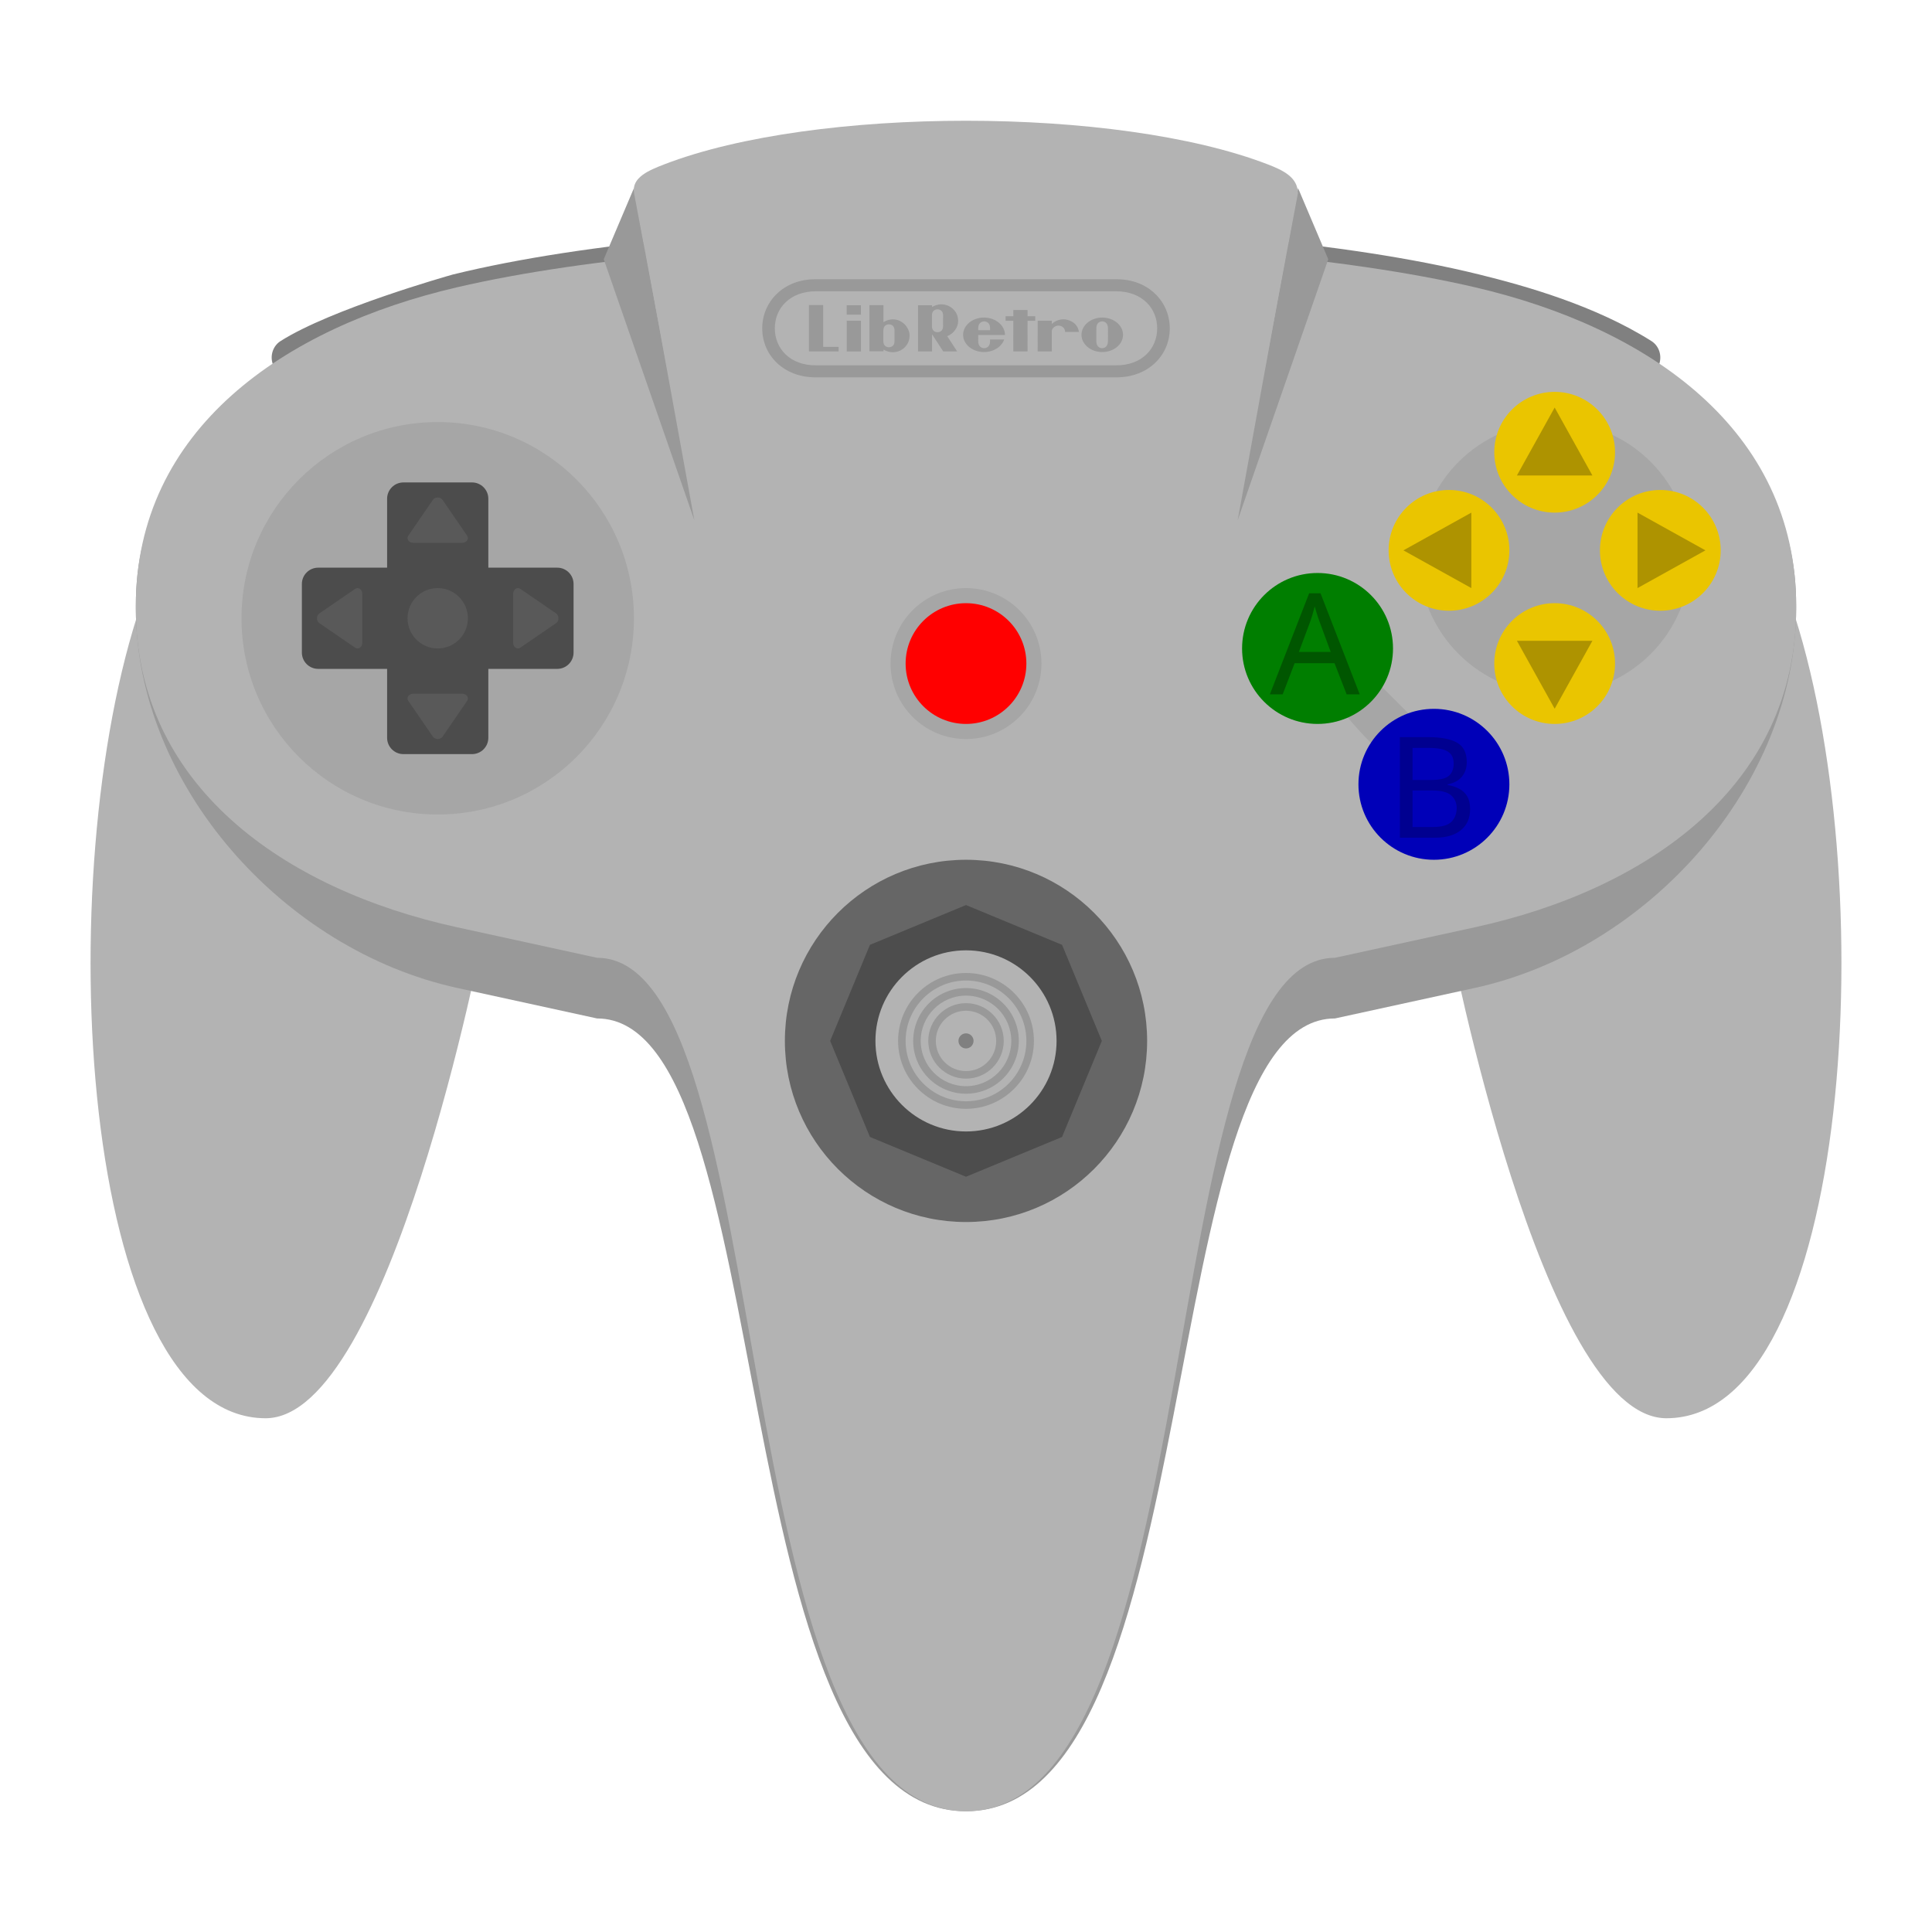
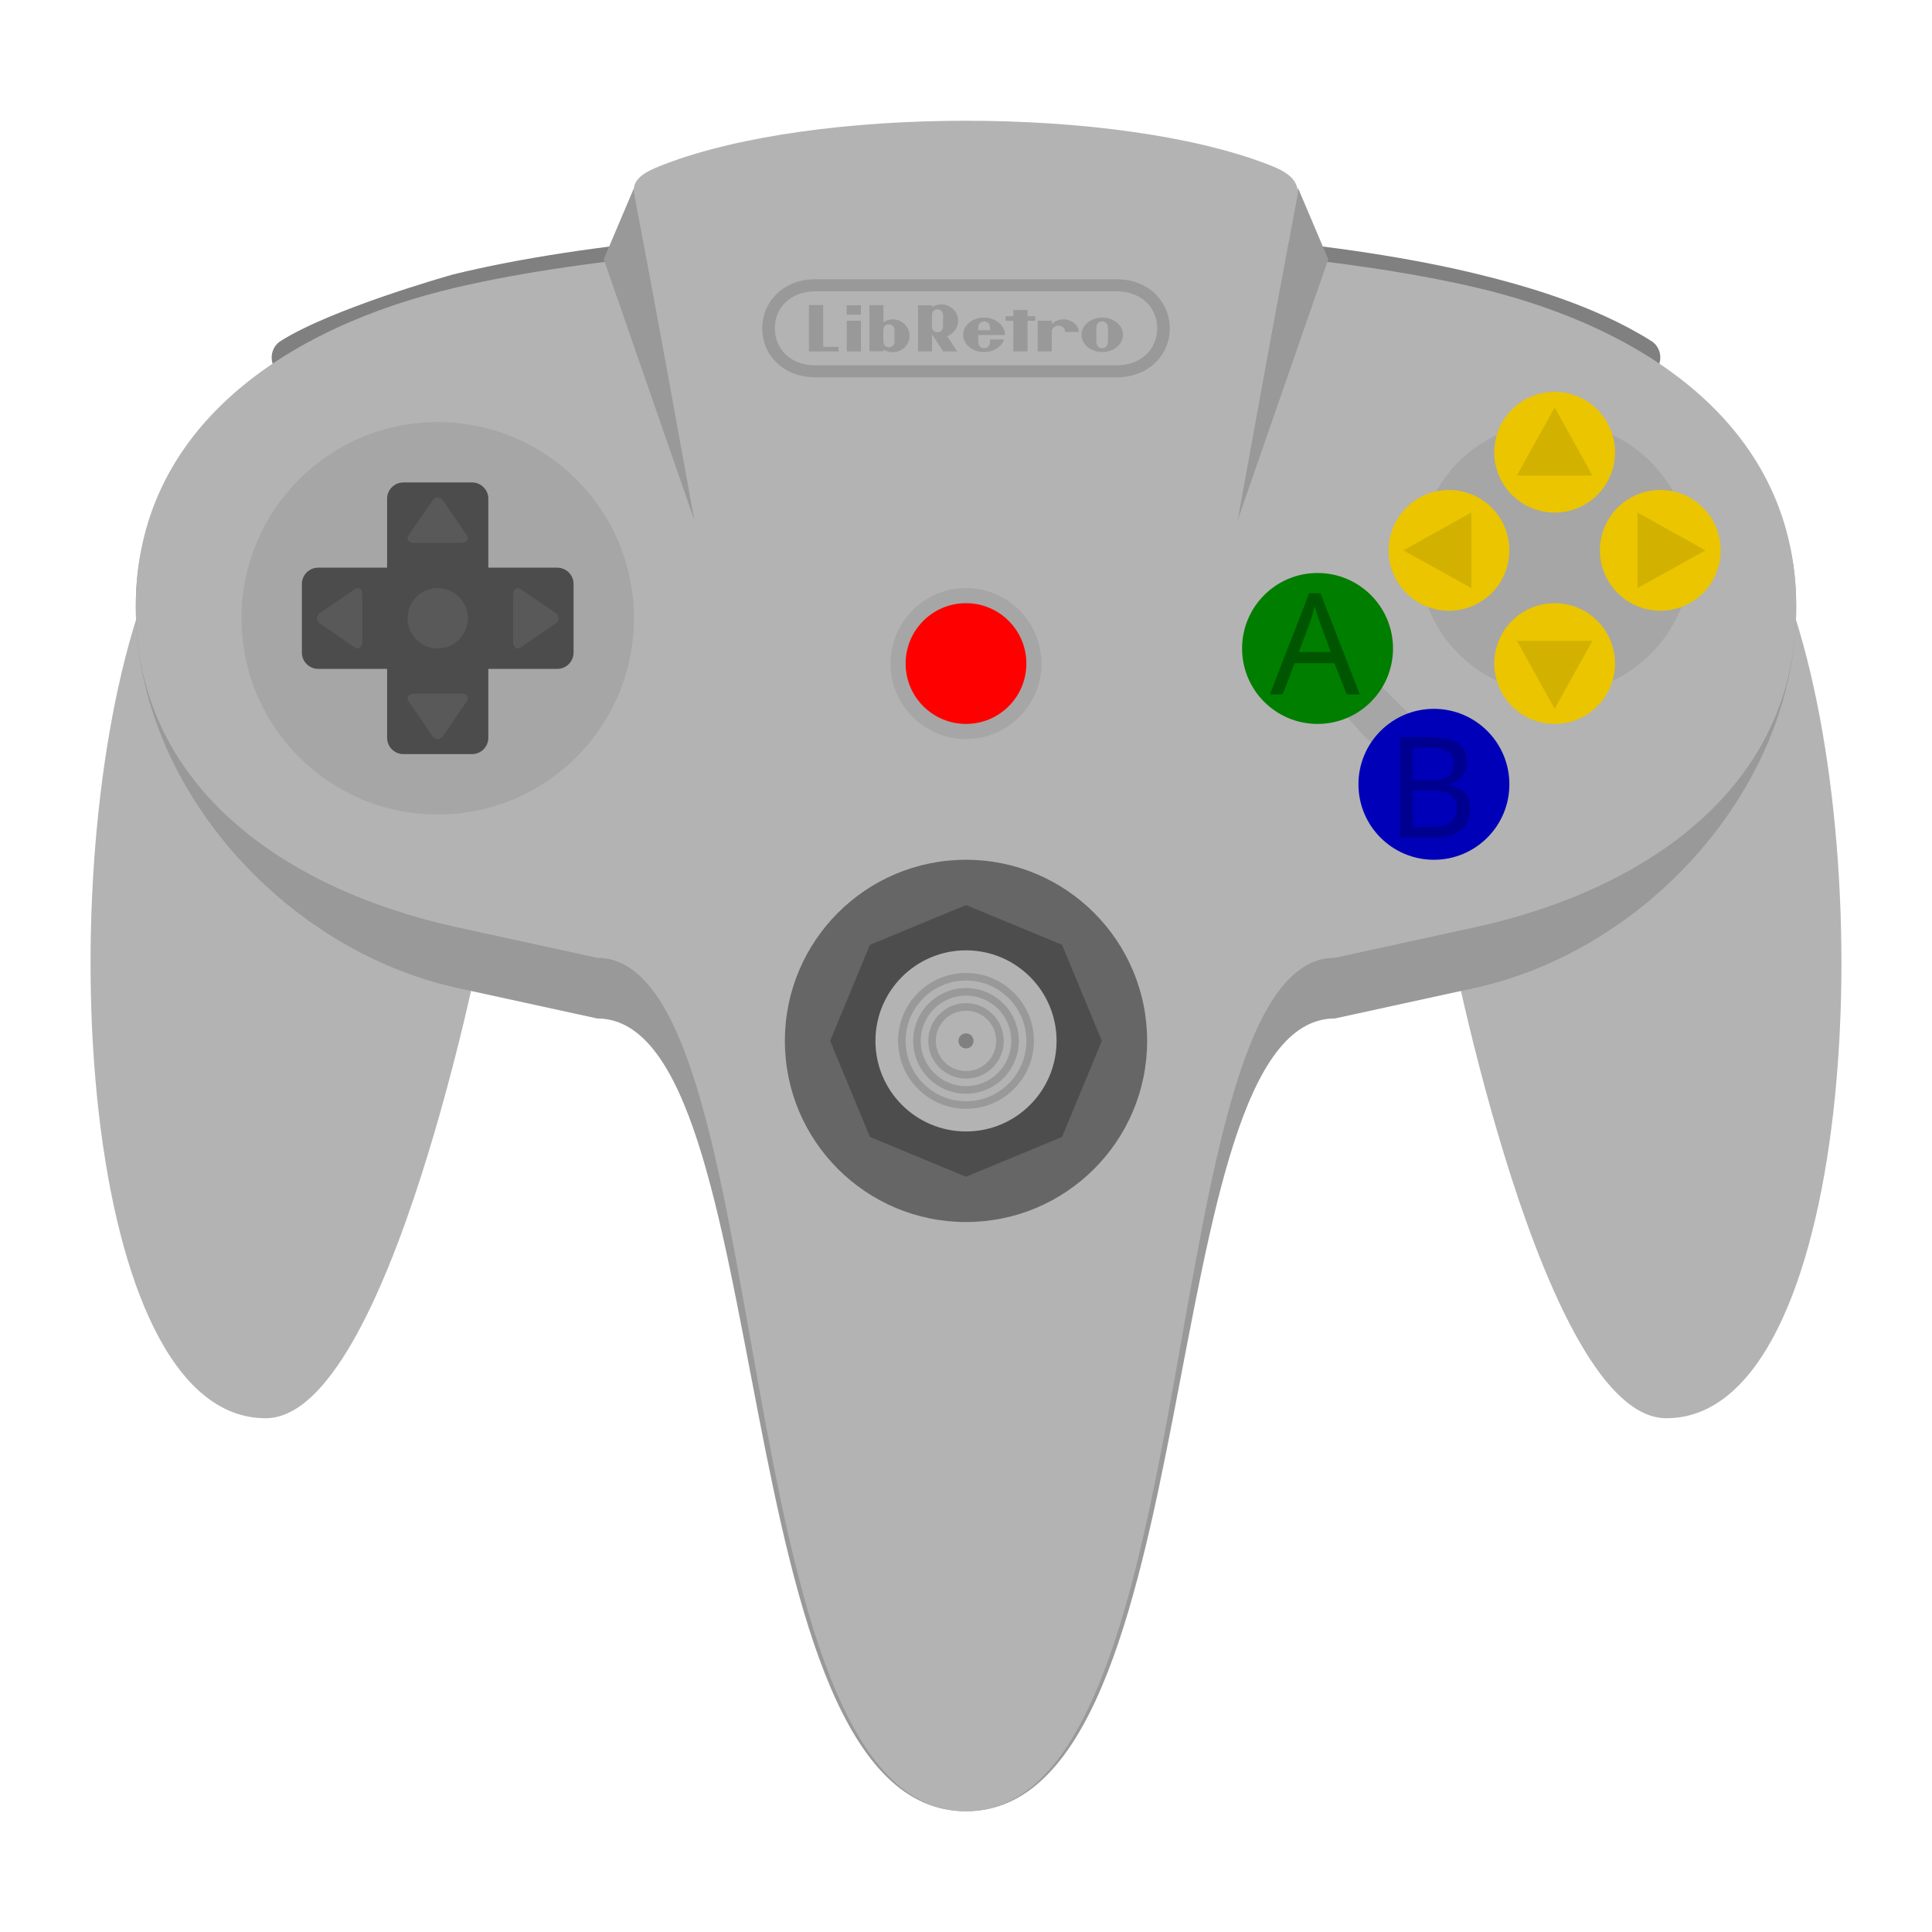
<svg xmlns="http://www.w3.org/2000/svg" viewBox="0 0 341.333 341.333" height="256" width="256" xml:space="preserve" id="svg2" version="1.1">
  <defs id="defs6">
    <clipPath id="clipPath18" clipPathUnits="userSpaceOnUse">
      <path id="path16" d="M 0,256 H 256 V 0 H 0 Z" />
    </clipPath>
    <clipPath id="clipPath26" clipPathUnits="userSpaceOnUse">
      <path id="path24" d="M 4.003,248 H 251.997 V 8 H 4.003 Z" />
    </clipPath>
  </defs>
  <g id="g22" transform="matrix(1.333333,0,0,-1.333333,0,341.3333)" />
  <path id="path38" style="fill:#b3b3b3;fill-opacity:1;fill-rule:nonzero;stroke:none;stroke-width:1.333" d="m 24.987,106.566 60.347,58.667 c 0,0 -16.459,85.333 -38.403,85.333 -32.916,0 -38.403,-96 -21.944,-144" />
  <path id="path42" style="fill:#b3b3b3;fill-opacity:1;fill-rule:nonzero;stroke:none;stroke-width:1.333" d="m 316.346,106.566 -60.347,58.667 c 0,0 16.459,85.333 38.403,85.333 32.916,0 38.403,-96 21.944,-144" />
  <path id="path46" style="fill:#808080;fill-opacity:1;fill-rule:nonzero;stroke:none;stroke-width:1.333" d="m 290.094,66.566 c -0.569,0 -1.145,-0.156 -1.671,-0.488 -9.179,-5.791 -20.761,-9.049 -28.681,-10.995 -45.755,-11.236 -132.28,-11.236 -178.092,-0.013 h -0.009 c -2.123,0.611 -20.973,6.084 -28.727,11.005 -1.533,0.961 -3.523,0.455 -4.447,-1.149 -0.927,-1.605 -0.436,-3.693 1.095,-4.665 8.932,-5.672 29.576,-11.519 30.452,-11.764 46.644,-11.456 134.656,-11.46 181.208,-0.031 8.339,2.051 20.579,5.503 30.543,11.791 1.531,0.967 2.024,3.053 1.107,4.663 -0.608,1.059 -1.683,1.647 -2.777,1.647" />
  <path id="path50" style="fill:#999999;fill-opacity:1;fill-rule:nonzero;stroke:none;stroke-width:1.333" d="m 80.795,61.414 c 46.416,-10.775 133.329,-10.775 179.744,0 30.636,7.113 56.795,14.349 56.795,45.553 v 0.479 c 0,31.204 -26.065,60.393 -56.795,67.1 l -24.687,5.387 c -32.592,0 -21.728,140.067 -65.185,140.067 -43.456,0 -32.592,-140.067 -65.185,-140.067 L 80.795,174.546 C 50.065,167.842 24,138.653 24,107.449 v -0.48 c 0,-31.204 26.159,-38.44 56.795,-45.553 z" />
  <path id="path54" style="fill:#b3b3b3;fill-opacity:1;fill-rule:nonzero;stroke:none;stroke-width:1.333" d="m 80.795,50.744 c 46.416,-10.771 133.329,-10.771 179.744,0 30.636,7.109 56.795,25.111 56.795,56.303 v 0.481 c 0,31.192 -26.065,49.6 -56.795,56.304 l -24.687,5.384 c -32.592,0 -21.728,150.784 -65.185,150.784 -43.456,0 -32.592,-150.784 -65.185,-150.784 l -24.687,-5.384 c -30.729,-6.704 -56.795,-25.112 -56.795,-56.304 v -0.481 c 0,-31.192 26.159,-49.193 56.795,-56.303" />
  <path id="path58" style="fill:#a6a6a6;fill-opacity:1;fill-rule:nonzero;stroke:none;stroke-width:1.333" d="m 112,109.233 c 0,19.145 -15.521,34.667 -34.667,34.667 -19.145,0 -34.667,-15.521 -34.667,-34.667 0,-19.145 15.521,-34.667 34.667,-34.667 C 96.479,74.566 112,90.087 112,109.233" />
  <path id="path62" style="fill:#4c4c4c;fill-opacity:1;fill-rule:nonzero;stroke:none;stroke-width:1.333" d="M 98.449,100.291 H 86.275 V 88.117 c 0,-1.593 -1.292,-2.884 -2.884,-2.884 H 71.276 c -1.593,0 -2.884,1.291 -2.884,2.884 V 100.291 H 56.217 c -1.592,0 -2.884,1.291 -2.884,2.884 v 12.115 c 0,1.592 1.292,2.884 2.884,2.884 h 12.175 v 12.175 c 0,1.592 1.291,2.884 2.884,2.884 h 12.115 c 1.592,0 2.884,-1.292 2.884,-2.884 v -12.175 h 12.175 c 1.593,0 2.884,-1.292 2.884,-2.884 v -12.115 c 0,-1.593 -1.291,-2.884 -2.884,-2.884" />
  <path id="path66" style="fill:#595959;fill-opacity:1;fill-rule:nonzero;stroke:none;stroke-width:1.333" d="m 72,109.233 c 0,-2.945 2.388,-5.333 5.333,-5.333 2.945,0 5.333,2.388 5.333,5.333 0,2.945 -2.388,5.333 -5.333,5.333 -2.945,0 -5.333,-2.388 -5.333,-5.333" />
  <path id="path70" style="fill:#595959;fill-opacity:1;fill-rule:nonzero;stroke:none;stroke-width:1.333" d="m 56.417,108.375 6.332,-4.341 c 0.556,-0.381 1.251,0.095 1.251,0.857 v 8.683 c 0,0.763 -0.695,1.239 -1.251,0.859 l -6.332,-4.341 c -0.556,-0.381 -0.556,-1.335 0,-1.716" />
  <path id="path74" style="fill:#595959;fill-opacity:1;fill-rule:nonzero;stroke:none;stroke-width:1.333" d="m 98.25,110.09 -6.332,4.341 c -0.556,0.381 -1.251,-0.095 -1.251,-0.857 v -8.683 c 0,-0.763 0.695,-1.239 1.251,-0.859 l 6.332,4.341 c 0.556,0.381 0.556,1.335 0,1.716" />
  <path id="path78" style="fill:#595959;fill-opacity:1;fill-rule:nonzero;stroke:none;stroke-width:1.333" d="m 78.191,88.316 4.341,6.332 c 0.381,0.556 -0.095,1.251 -0.857,1.251 h -8.683 c -0.763,0 -1.239,-0.695 -0.859,-1.251 l 4.341,-6.332 c 0.381,-0.556 1.335,-0.556 1.716,0" />
  <path id="path82" style="fill:#595959;fill-opacity:1;fill-rule:nonzero;stroke:none;stroke-width:1.333" d="m 76.476,130.149 -4.341,-6.332 c -0.381,-0.556 0.095,-1.251 0.857,-1.251 h 8.683 c 0.763,0 1.239,0.695 0.859,1.251 l -4.341,6.332 c -0.381,0.556 -1.335,0.556 -1.716,0" />
  <path id="path86" style="fill:#a6a6a6;fill-opacity:1;fill-rule:nonzero;stroke:none;stroke-width:1.333" d="m 184,117.233 c 0,7.364 -5.969,13.333 -13.333,13.333 -7.364,0 -13.333,-5.969 -13.333,-13.333 0,-7.364 5.969,-13.333 13.333,-13.333 7.364,0 13.333,5.969 13.333,13.333" />
  <path id="path90" style="fill:#666666;fill-opacity:1;fill-rule:nonzero;stroke:none;stroke-width:1.333" d="m 202.667,183.899 c 0,17.673 -14.327,32 -32,32 -17.673,0 -32,-14.327 -32,-32 0,-17.673 14.327,-32 32,-32 17.673,0 32,14.327 32,32" />
  <path id="path94" style="fill:#4d4d4d;fill-opacity:1;fill-rule:nonzero;stroke:none;stroke-width:1.333" d="m 187.637,200.87 -16.971,7.029 -16.971,-7.029 -7.029,-16.971 7.029,-16.971 16.971,-7.029 16.971,7.029 7.029,16.971 z" />
  <path id="path98" style="fill:#b3b3b3;fill-opacity:1;fill-rule:nonzero;stroke:none;stroke-width:1.333" d="m 186.667,183.899 c 0,8.836 -7.164,16 -16,16 -8.836,0 -16,-7.164 -16,-16 0,-8.836 7.164,-16 16,-16 8.836,0 16,7.164 16,16" />
  <path id="path102" style="fill:#ff0000;fill-opacity:1;fill-rule:nonzero;stroke:none;stroke-width:1.333" d="m 181.333,117.233 c 0,5.891 -4.776,10.667 -10.667,10.667 -5.891,0 -10.667,-4.776 -10.667,-10.667 0,-5.891 4.776,-10.667 10.667,-10.667 5.891,0 10.667,4.776 10.667,10.667" />
  <path id="path106" style="fill:#a6a6a6;fill-opacity:1;fill-rule:nonzero;stroke:none;stroke-width:1.333" d="m 234.667,122.546 c 0,0 9,11.623 10.667,10.627 1.667,-0.996 5.333,-5.313 5.333,-5.313 l -10.667,-10.627 z" />
  <path id="path110" style="fill:#007e00;fill-opacity:1;fill-rule:nonzero;stroke:none;stroke-width:1.333" d="m 246.108,114.566 c 0,7.364 -5.969,13.333 -13.333,13.333 -7.364,0 -13.333,-5.969 -13.333,-13.333 0,-7.364 5.969,-13.333 13.333,-13.333 7.364,0 13.333,5.969 13.333,13.333" />
  <path id="path114" style="fill:#a6a6a6;fill-opacity:1;fill-rule:nonzero;stroke:none;stroke-width:1.333" d="m 298.667,98.566 c 0,13.255 -10.745,24 -24,24 -13.255,0 -24,-10.745 -24,-24 0,-13.255 10.745,-24 24,-24 13.255,0 24,10.745 24,24" />
  <path id="path118" style="fill:#eac500;fill-opacity:1;fill-rule:nonzero;stroke:none;stroke-width:1.333" d="m 274.667,127.899 c -5.891,0 -10.667,-4.776 -10.667,-10.667 0,-5.891 4.776,-10.667 10.667,-10.667 5.891,0 10.667,4.776 10.667,10.667 0,5.891 -4.776,10.667 -10.667,10.667" />
  <path id="path122" style="fill:#eac500;fill-opacity:1;fill-rule:nonzero;stroke:none;stroke-width:1.333" d="m 274.667,90.566 c -5.891,0 -10.667,-4.776 -10.667,-10.667 0,-5.891 4.776,-10.667 10.667,-10.667 5.891,0 10.667,4.776 10.667,10.667 0,5.891 -4.776,10.667 -10.667,10.667" />
  <path id="path126" style="fill:#eac500;fill-opacity:1;fill-rule:nonzero;stroke:none;stroke-width:1.333" d="m 256,107.899 c -5.891,0 -10.667,-4.776 -10.667,-10.667 0,-5.891 4.776,-10.667 10.667,-10.667 5.891,0 10.667,4.776 10.667,10.667 0,5.891 -4.776,10.667 -10.667,10.667" />
  <path id="path130" style="fill:#eac500;fill-opacity:1;fill-rule:nonzero;stroke:none;stroke-width:1.333" d="m 293.333,107.899 c -5.891,0 -10.667,-4.776 -10.667,-10.667 0,-5.891 4.776,-10.667 10.667,-10.667 5.891,0 10.667,4.776 10.667,10.667 0,5.891 -4.776,10.667 -10.667,10.667" />
  <path id="path134" style="fill:#999999;fill-opacity:1;fill-rule:nonzero;stroke:none;stroke-width:1.333" d="M 122.667,91.899 112,33.233 106.667,45.805 Z" />
  <path id="path138" style="fill:#999999;fill-opacity:1;fill-rule:nonzero;stroke:none;stroke-width:1.333" d="m 218.667,91.899 10.667,-58.667 5.333,12.572 z" />
  <path id="path142" style="fill:#b3b3b3;fill-opacity:1;fill-rule:nonzero;stroke:none;stroke-width:1.333" d="m 117.36,29.037 c 26.653,-10.272 79.96,-10.272 106.613,0 2.741,1.057 5.331,2.291 5.331,5.136 L 218.642,90.666 H 122.69 L 112.029,34.173 c -0.528,-2.8 2.589,-4.079 5.331,-5.136" />
  <path id="path146" style="fill:#999999;fill-opacity:1;fill-rule:nonzero;stroke:none;stroke-width:1.333" d="m 170.667,171.899 c -6.617,0 -12,5.383 -12,12 0,6.617 5.383,12 12,12 6.617,0 12,-5.383 12,-12 0,-6.617 -5.383,-12 -12,-12" />
  <path id="path150" style="fill:#b3b3b3;fill-opacity:1;fill-rule:nonzero;stroke:none;stroke-width:1.333" d="m 170.667,173.233 c -5.881,0 -10.667,4.785 -10.667,10.667 0,5.881 4.785,10.667 10.667,10.667 5.881,0 10.667,-4.785 10.667,-10.667 0,-5.881 -4.785,-10.667 -10.667,-10.667" />
  <path id="path154" style="fill:#999999;fill-opacity:1;fill-rule:nonzero;stroke:none;stroke-width:1.333" d="m 170.667,174.566 c -5.147,0 -9.333,4.187 -9.333,9.333 0,5.147 4.187,9.333 9.333,9.333 5.147,0 9.333,-4.187 9.333,-9.333 0,-5.147 -4.187,-9.333 -9.333,-9.333" />
  <path id="path158" style="fill:#b3b3b3;fill-opacity:1;fill-rule:nonzero;stroke:none;stroke-width:1.333" d="m 170.667,175.899 c -4.411,0 -8,3.589 -8,8 0,4.411 3.589,8 8,8 4.411,0 8,-3.589 8,-8 0,-4.411 -3.589,-8 -8,-8" />
  <path id="path162" style="fill:#999999;fill-opacity:1;fill-rule:nonzero;stroke:none;stroke-width:1.333" d="m 170.667,177.233 c -3.676,0 -6.667,2.991 -6.667,6.667 0,3.676 2.991,6.667 6.667,6.667 3.676,0 6.667,-2.991 6.667,-6.667 0,-3.676 -2.991,-6.667 -6.667,-6.667" />
  <path id="path166" style="fill:#b3b3b3;fill-opacity:1;fill-rule:nonzero;stroke:none;stroke-width:1.333" d="m 176,183.899 c 0,2.945 -2.388,5.333 -5.333,5.333 -2.945,0 -5.333,-2.388 -5.333,-5.333 0,-2.945 2.388,-5.333 5.333,-5.333 2.945,0 5.333,2.388 5.333,5.333" />
  <path id="path170" style="fill:#808080;fill-opacity:1;fill-rule:nonzero;stroke:none;stroke-width:1.333" d="m 172,183.899 c 0,0.736 -0.597,1.333 -1.333,1.333 -0.736,0 -1.333,-0.597 -1.333,-1.333 0,-0.736 0.597,-1.333 1.333,-1.333 0.736,0 1.333,0.597 1.333,1.333" />
  <path id="path174" style="fill:#0000b8;fill-opacity:1;fill-rule:nonzero;stroke:none;stroke-width:1.333" d="m 266.667,138.566 c 0,7.364 -5.969,13.333 -13.333,13.333 -7.364,0 -13.333,-5.969 -13.333,-13.333 0,-7.364 5.969,-13.333 13.333,-13.333 7.364,0 13.333,5.969 13.333,13.333" />
-   <path style="opacity:1;vector-effect:none;fill:#ae9300;fill-opacity:1;stroke:none;stroke-width:1.095;stroke-linecap:butt;stroke-linejoin:miter;stroke-miterlimit:4;stroke-dasharray:none;stroke-dashoffset:0;stroke-opacity:1" id="path851" d="M 281.643,84 274.667,84 l -6.976,0 3.488,-6.041 3.488,-6.041 3.488,6.041 z" transform="matrix(0.9556447,0,0,0.9931351,12.18292,0.57665)" />
-   <path d="m 303.461,87.75 -6.976,0 -6.976,0 3.488,-6.041 3.488,-6.041 3.488,6.041 z" id="path855" style="opacity:1;vector-effect:none;fill:#ae9300;fill-opacity:1;stroke:none;stroke-width:1.095;stroke-linecap:butt;stroke-linejoin:miter;stroke-miterlimit:4;stroke-dasharray:none;stroke-dashoffset:0;stroke-opacity:1" transform="matrix(0,0.9556447,-0.9931351,0,376.4532,-186.1012)" />
-   <path style="opacity:1;vector-effect:none;fill:#ae9300;fill-opacity:1;stroke:none;stroke-width:1.095;stroke-linecap:butt;stroke-linejoin:miter;stroke-miterlimit:4;stroke-dasharray:none;stroke-dashoffset:0;stroke-opacity:1" id="path863" d="m 303.461,87.75 -6.976,0 -6.976,0 3.488,-6.041 3.488,-6.041 3.488,6.041 z" transform="matrix(0,0.9556447,0.9931351,0,172.7971,-186.1012)" />
-   <path d="m 281.643,-113.132 -6.976,0 -6.976,0 3.488,-6.041 3.488,-6.041 3.488,6.041 z" id="path869" style="opacity:1;vector-effect:none;fill:#ae9300;fill-opacity:1;stroke:none;stroke-width:1.095;stroke-linecap:butt;stroke-linejoin:miter;stroke-miterlimit:4;stroke-dasharray:none;stroke-dashoffset:0;stroke-opacity:1" transform="matrix(0.9556447,0,0,-0.9931351,12.18292,0.859584)" />
+   <path style="opacity:1;vector-effect:none;fill:#d2b100;fill-opacity:1;stroke:none;stroke-width:1.095;stroke-linecap:butt;stroke-linejoin:miter;stroke-miterlimit:4;stroke-dasharray:none;stroke-dashoffset:0;stroke-opacity:1" id="path851" d="M 281.643,84 274.667,84 l -6.976,0 3.488,-6.041 3.488,-6.041 3.488,6.041 z" transform="matrix(0.9556447,0,0,0.9931351,12.18292,0.57665)" />
+   <path d="m 303.461,87.75 -6.976,0 -6.976,0 3.488,-6.041 3.488,-6.041 3.488,6.041 z" id="path855" style="opacity:1;vector-effect:none;fill:#d2b100;fill-opacity:1;stroke:none;stroke-width:1.095;stroke-linecap:butt;stroke-linejoin:miter;stroke-miterlimit:4;stroke-dasharray:none;stroke-dashoffset:0;stroke-opacity:1" transform="matrix(0,0.9556447,-0.9931351,0,376.4532,-186.1012)" />
+   <path style="opacity:1;vector-effect:none;fill:#d2b100;fill-opacity:1;stroke:none;stroke-width:1.095;stroke-linecap:butt;stroke-linejoin:miter;stroke-miterlimit:4;stroke-dasharray:none;stroke-dashoffset:0;stroke-opacity:1" id="path863" d="m 303.461,87.75 -6.976,0 -6.976,0 3.488,-6.041 3.488,-6.041 3.488,6.041 z" transform="matrix(0,0.9556447,0.9931351,0,172.7971,-186.1012)" />
+   <path d="m 281.643,-113.132 -6.976,0 -6.976,0 3.488,-6.041 3.488,-6.041 3.488,6.041 z" id="path869" style="opacity:1;vector-effect:none;fill:#d2b100;fill-opacity:1;stroke:none;stroke-width:1.095;stroke-linecap:butt;stroke-linejoin:miter;stroke-miterlimit:4;stroke-dasharray:none;stroke-dashoffset:0;stroke-opacity:1" transform="matrix(0.9556447,0,0,-0.9931351,12.18292,0.859584)" />
  <text xml:space="preserve" style="font-style:normal;font-weight:normal;font-size:24.889px;line-height:1.25;font-family:sans-serif;letter-spacing:0px;word-spacing:0px;fill:#000090;fill-opacity:1;stroke:none;stroke-width:1.333" x="244.903" y="148" id="text881">
    <tspan id="tspan879" x="244.903" y="148" style="font-size:24.889px;fill:#000090;fill-opacity:1;stroke-width:1.333">B</tspan>
  </text>
  <text xml:space="preserve" style="font-style:normal;font-weight:normal;font-size:20.257px;line-height:1.25;font-family:sans-serif;letter-spacing:0px;word-spacing:0px;fill:#005600;fill-opacity:1;stroke:none;stroke-width:1.333" x="224.351" y="122.667" id="text885">
    <tspan id="tspan883" x="224.351" y="122.667" style="font-size:24.889px;fill:#005600;fill-opacity:1;stroke-width:1.333">A</tspan>
  </text>
  <g transform="matrix(1.026187,0,0,1.002775,-4.438683,0.6905948)" id="g874" style="stroke-width:0.986">
    <path d="m 196.524,63.673 h -51.773 c -4.373,0.016 -7.029,-2.919 -7.029,-6.519 0,-3.601 2.672,-6.512 7.029,-6.521 h 51.773 c 4.356,0.009 7.028,2.92 7.028,6.521 0,3.6 -2.655,6.535 -7.028,6.519 m 0.024,-15.165 h -51.824 c -5.483,-0.012 -9.168,3.931 -9.168,8.659 0,4.727 3.676,8.624 9.176,8.627 h 51.811 c 5.499,-0.003 9.176,-3.9 9.176,-8.627 0,-4.728 -3.685,-8.671 -9.171,-8.659" style="fill:#999999;fill-opacity:1;fill-rule:nonzero;stroke:none;stroke-width:1.314" id="path146-8" />
    <path d="m 178.783,53.927 h 2.448 v 1.095 h 1.324 v 0.805 h -1.324 l 0.003,5.4 h -2.453 l 0.003,-5.4 h -1.329 v -0.804 h 1.332 z" style="fill:#999999;fill-opacity:1;fill-rule:nonzero;stroke:none;stroke-width:1.314" id="path150-3" />
    <path id="path152" style="fill:#999999;fill-opacity:1;fill-rule:nonzero;stroke:none;stroke-width:1.314" d="m 150.104,55.817 h 2.447 v 5.411 H 150.104 Z" />
    <path id="path154-8" style="fill:#999999;fill-opacity:1;fill-rule:nonzero;stroke:none;stroke-width:1.314" d="m 150.097,53.089 h 2.452 v 1.663 h -2.452 z" />
    <path d="m 195.079,58.294 v 0 c 0,0.016 -0.003,0.82 -0.003,1.143 0,0.863 -0.509,1.219 -1,1.219 -0.489,0 -1.001,-0.356 -1.001,-1.219 v -1.165 c 0,0 0.003,-0.801 0.003,-1.128 0,-0.859 0.511,-1.212 0.999,-1.212 0.489,0 1,0.353 1,1.212 0,0.327 0,0.932 0.003,1.151 v -0.003 z m -0.983,-3.033 c -1.975,0 -3.577,1.36 -3.577,3.037 0,1.679 1.603,3.039 3.577,3.039 1.976,0 3.575,-1.36 3.575,-3.039 0,-1.677 -1.599,-3.037 -3.575,-3.037" style="fill:#999999;fill-opacity:1;fill-rule:nonzero;stroke:none;stroke-width:1.314" id="path158-0" />
    <path d="m 156.409,57.512 c 0,-0.839 0.579,-1.052 0.959,-1.052 0.389,0 0.96,0.213 0.96,1.052 0,0.276 -0.003,0.963 -0.003,0.963 0,0 0.003,0.676 0.003,0.964 0,0.835 -0.571,1.053 -0.959,1.053 -0.381,0 -0.96,-0.219 -0.96,-1.053 v -0.96 z m -2.397,-4.437 v 8.136 h 2.42 c 0,0 0.001,-0.264 0.001,-0.312 0.936,0.587 1.992,0.584 2.816,0.203 0.22,-0.104 1.673,-0.8 1.673,-2.684 0,-1.427 -1.348,-2.988 -3.111,-2.832 -0.58,0.051 -0.995,0.261 -1.384,0.483 v -2.993 z" style="fill:#999999;fill-opacity:1;fill-rule:nonzero;stroke:none;stroke-width:1.314" id="path162-9" />
    <path d="m 172.902,56.426 c 0.191,-0.332 0.541,-0.493 0.86,-0.493 h -0.001 0.003 -0.001 c 0.32,0 0.671,0.161 0.861,0.493 0.155,0.269 0.163,0.587 0.159,1.061 h -2.043 c -0.004,-0.475 0.007,-0.792 0.163,-1.061 m 1.873,3.021 c 0,0.991 -0.651,1.209 -1.012,1.209 -0.361,0 -1.024,-0.219 -1.024,-1.209 0,-0.297 0.003,-1.117 0.003,-1.117 h 4.608 c 0,-1.679 -1.62,-3.069 -3.609,-3.069 -1.989,0 -3.604,1.36 -3.604,3.039 0,1.677 1.615,3.037 3.604,3.037 1.651,0 3.045,-0.941 3.471,-2.219 l -2.437,0.001 c 0,0 0.001,0.023 0.001,0.328" style="fill:#999999;fill-opacity:1;fill-rule:nonzero;stroke:none;stroke-width:1.314" id="path166-5" />
    <path d="m 146.052,60.423 v -7.371 h -2.451 v 7.371 0.804 h 2.451 2.651 v -0.804 z" style="fill:#999999;fill-opacity:1;fill-rule:nonzero;stroke:none;stroke-width:1.314" id="path170-0" />
    <path d="m 187.686,57.798 h 2.397 c -0.247,-1.747 -1.883,-2.252 -2.724,-2.231 -0.808,0.025 -1.483,0.372 -1.951,0.819 -0.003,-0.133 0,-0.571 0,-0.571 l -2.428,0.003 -0.003,5.409 h 2.431 c 0,0 -0.003,-3.323 -0.003,-3.552 0,-0.471 0.496,-0.997 1.161,-0.997 0.665,0 1.119,0.527 1.119,0.997 z" style="fill:#999999;fill-opacity:1;fill-rule:nonzero;stroke:none;stroke-width:1.314" id="path174-1" />
    <path d="m 164.771,55.823 v -0.96 c 0,-0.835 0.579,-1.053 0.96,-1.053 0.388,0 0.959,0.219 0.959,1.053 0,0.288 -0.003,0.964 -0.003,0.964 0,0 0.003,0.687 0.003,0.963 0,0.839 -0.571,1.051 -0.96,1.051 -0.38,0 -0.959,-0.212 -0.959,-1.051 z m 4.513,0.061 c 0,-1.884 -1.453,-2.581 -1.673,-2.684 -0.824,-0.381 -1.88,-0.384 -2.816,0.203 0,-0.048 -0.001,-0.312 -0.001,-0.312 h -2.42 v 8.136 h 2.416 V 58.233 c 0.009,0.007 0.02,0.012 0.031,0.017 l 1.895,2.977 h 2.397 l -1.709,-2.687 c 1.123,-0.44 1.881,-1.585 1.881,-2.656" style="fill:#999999;fill-opacity:1;fill-rule:nonzero;stroke:none;stroke-width:1.314" id="path178" />
  </g>
</svg>
